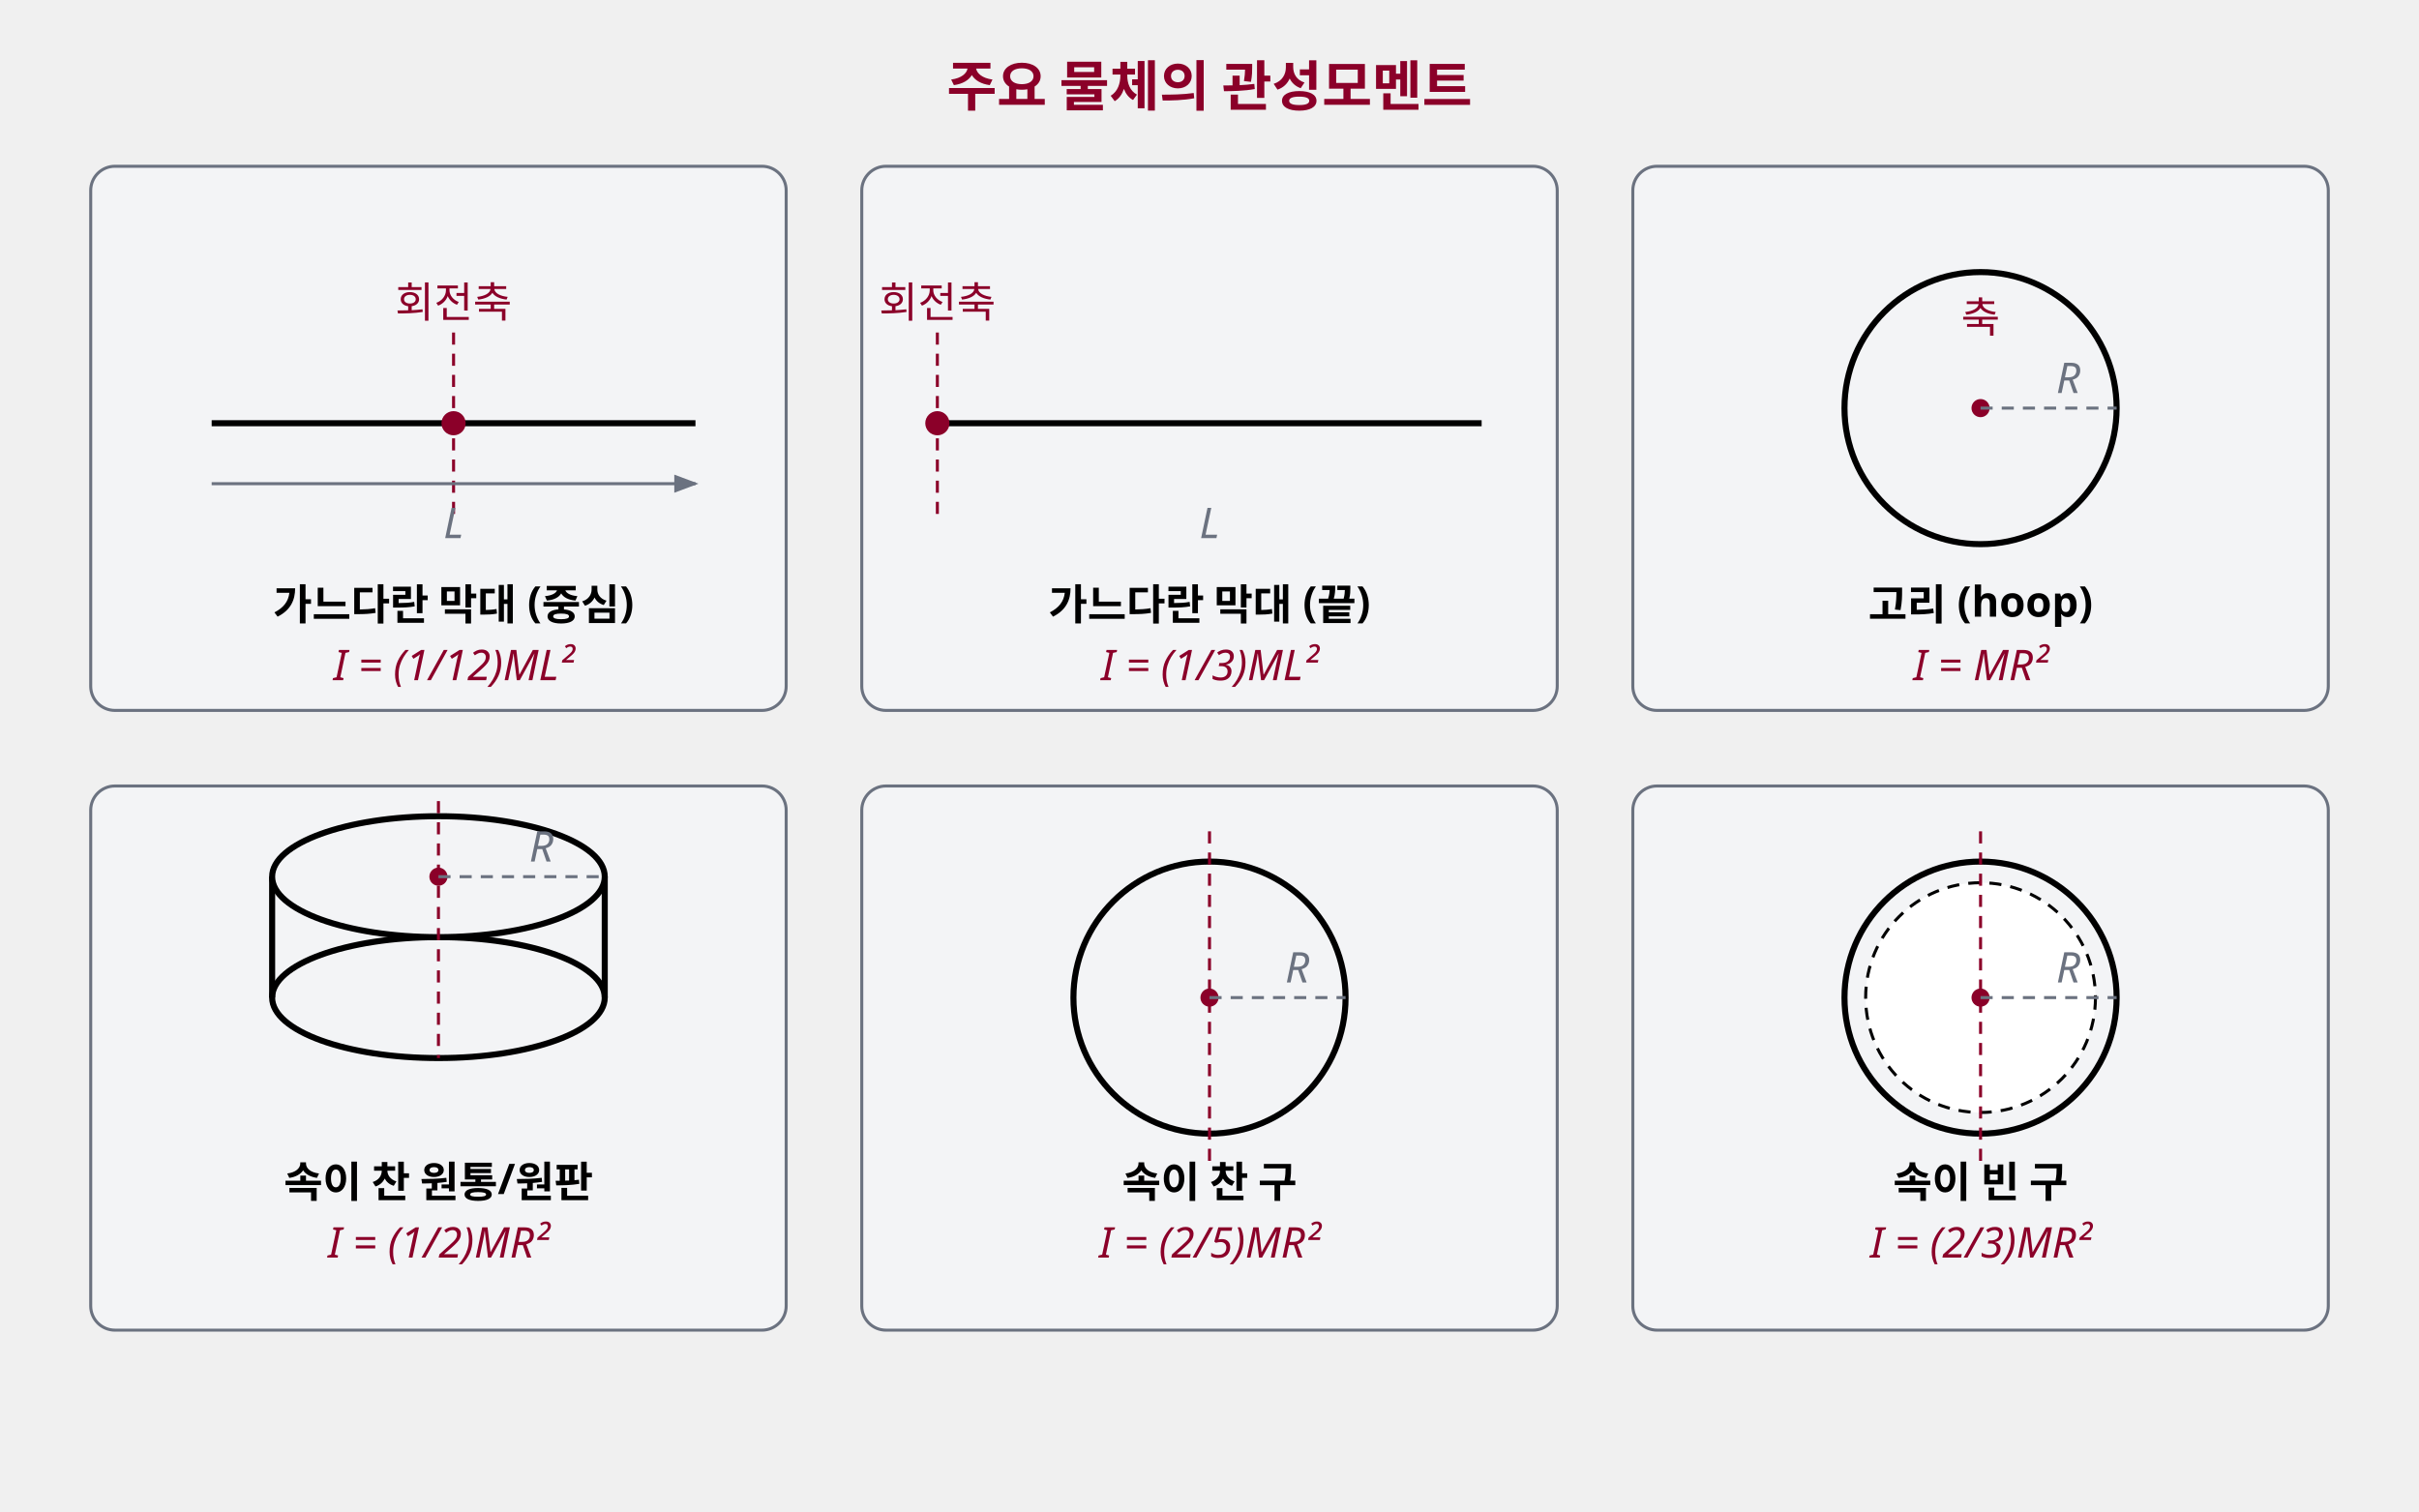
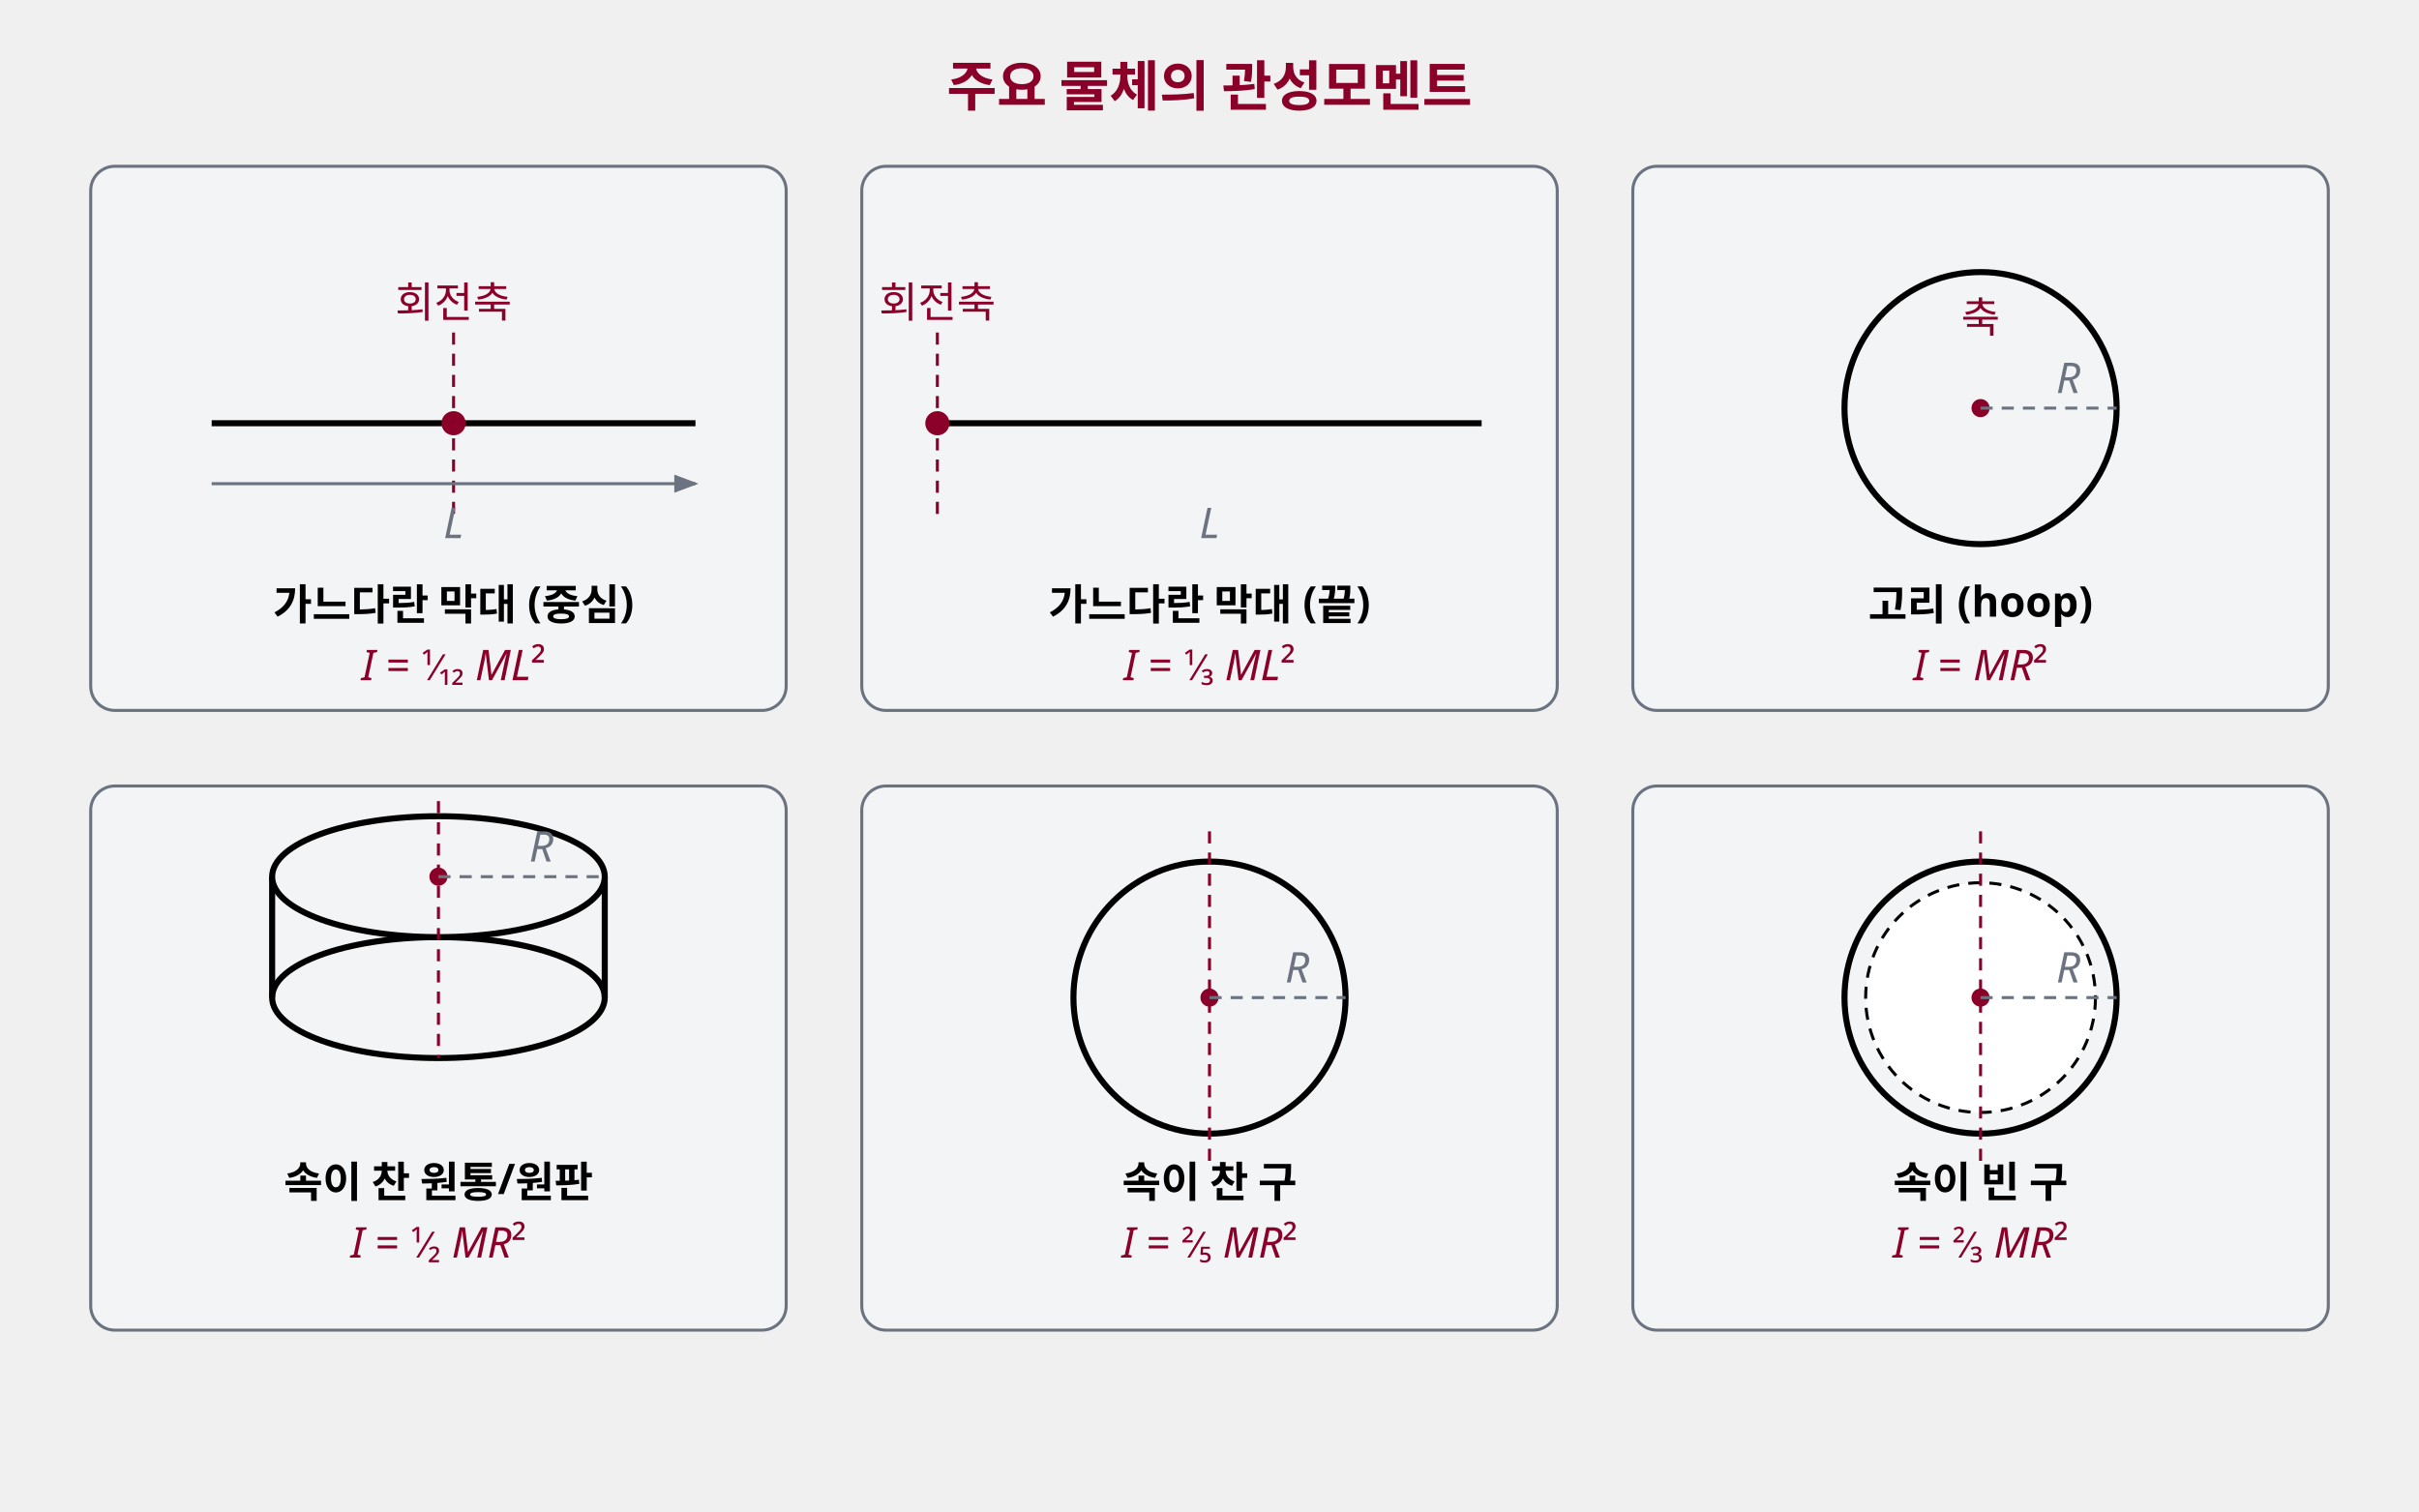
<svg xmlns="http://www.w3.org/2000/svg" viewBox="0 0 800 500" font-family="sans-serif">
  <defs>
    <marker id="ar2-gray" markerWidth="8" markerHeight="6" refX="7" refY="3" orient="auto">
      <polygon points="0 0, 8 3, 0 6" fill="#6B7280" />
    </marker>
  </defs>
  <text x="400" y="35" text-anchor="middle" font-size="18" fill="#8B0029" font-weight="bold">주요 물체의 관성모멘트</text>
  <rect x="30" y="55" width="230" height="180" rx="8" fill="#F3F4F6" stroke="#6B7280" stroke-width="1" />
  <line x1="70" y1="140" x2="230" y2="140" stroke="#000000" stroke-width="2" />
  <circle cx="150" cy="140" r="4" fill="#8B0029" />
  <line x1="150" y1="110" x2="150" y2="170" stroke="#8B0029" stroke-width="1" stroke-dasharray="4 3" />
  <text x="150" y="105" text-anchor="middle" font-size="14" fill="#8B0029">회전축</text>
  <line x1="70" y1="160" x2="230" y2="160" stroke="#6B7280" stroke-width="1" marker-end="url(#ar2-gray)" />
  <text x="150" y="178" text-anchor="middle" font-size="14" fill="#6B7280" font-style="italic">L</text>
  <text x="150" y="205" text-anchor="middle" font-size="14" fill="#000000" font-weight="bold">가느다란 막대 (중심)</text>
-   <text x="150" y="225" text-anchor="middle" font-size="14" fill="#8B0029" font-style="italic">I = (1/12)ML²</text>
+   <text x="150" y="225" text-anchor="middle" font-size="14" fill="#8B0029">
+     <tspan font-style="italic">I</tspan> = <tspan font-size="12">¹⁄₁₂</tspan>
+     <tspan font-style="italic">ML</tspan>²
+   </text>
  <rect x="285" y="55" width="230" height="180" rx="8" fill="#F3F4F6" stroke="#6B7280" stroke-width="1" />
  <line x1="310" y1="140" x2="490" y2="140" stroke="#000000" stroke-width="2" />
  <circle cx="310" cy="140" r="4" fill="#8B0029" />
  <line x1="310" y1="110" x2="310" y2="170" stroke="#8B0029" stroke-width="1" stroke-dasharray="4 3" />
  <text x="310" y="105" text-anchor="middle" font-size="14" fill="#8B0029">회전축</text>
  <text x="400" y="178" text-anchor="middle" font-size="14" fill="#6B7280" font-style="italic">L</text>
  <text x="400" y="205" text-anchor="middle" font-size="14" fill="#000000" font-weight="bold">가느다란 막대 (끝)</text>
-   <text x="400" y="225" text-anchor="middle" font-size="14" fill="#8B0029" font-style="italic">I = (1/3)ML²</text>
+   <text x="400" y="225" text-anchor="middle" font-size="14" fill="#8B0029">
+     <tspan font-style="italic">I</tspan> = <tspan font-size="12">¹⁄₃</tspan>
+     <tspan font-style="italic">ML</tspan>²
+   </text>
  <rect x="540" y="55" width="230" height="180" rx="8" fill="#F3F4F6" stroke="#6B7280" stroke-width="1" />
  <circle cx="655" cy="135" r="45" fill="none" stroke="#000000" stroke-width="2" />
  <circle cx="655" cy="135" r="3" fill="#8B0029" />
  <text x="655" y="110" text-anchor="middle" font-size="14" fill="#8B0029">축</text>
  <line x1="655" y1="135" x2="700" y2="135" stroke="#6B7280" stroke-width="1" stroke-dasharray="4 3" />
  <text x="680" y="130" font-size="14" fill="#6B7280" font-style="italic">R</text>
  <text x="655" y="205" text-anchor="middle" font-size="14" fill="#000000" font-weight="bold">고리 (hoop)</text>
-   <text x="655" y="225" text-anchor="middle" font-size="14" fill="#8B0029" font-style="italic">I = MR²</text>
+   <text x="655" y="225" text-anchor="middle" font-size="14" fill="#8B0029">
+     <tspan font-style="italic">I</tspan> = <tspan font-style="italic">MR</tspan>²
+   </text>
  <rect x="30" y="260" width="230" height="180" rx="8" fill="#F3F4F6" stroke="#6B7280" stroke-width="1" />
  <ellipse cx="145" cy="330" rx="55" ry="20" fill="none" stroke="#000000" stroke-width="2" />
  <line x1="90" y1="290" x2="90" y2="330" stroke="#000000" stroke-width="2" />
  <line x1="200" y1="290" x2="200" y2="330" stroke="#000000" stroke-width="2" />
  <ellipse cx="145" cy="290" rx="55" ry="20" fill="#F3F4F6" stroke="#000000" stroke-width="2" />
  <circle cx="145" cy="290" r="3" fill="#8B0029" />
  <line x1="145" y1="265" x2="145" y2="350" stroke="#8B0029" stroke-width="1" stroke-dasharray="4 3" />
  <line x1="145" y1="290" x2="200" y2="290" stroke="#6B7280" stroke-width="1" stroke-dasharray="4 3" />
  <text x="175" y="285" font-size="14" fill="#6B7280" font-style="italic">R</text>
  <text x="145" y="396" text-anchor="middle" font-size="14" fill="#000000" font-weight="bold">속이 찬 원통/원판</text>
-   <text x="145" y="416" text-anchor="middle" font-size="14" fill="#8B0029" font-style="italic">I = (1/2)MR²</text>
+   <text x="145" y="416" text-anchor="middle" font-size="14" fill="#8B0029">
+     <tspan font-style="italic">I</tspan> = <tspan font-size="12">¹⁄₂</tspan>
+     <tspan font-style="italic">MR</tspan>²
+   </text>
  <rect x="285" y="260" width="230" height="180" rx="8" fill="#F3F4F6" stroke="#6B7280" stroke-width="1" />
  <circle cx="400" cy="330" r="45" fill="none" stroke="#000000" stroke-width="2" />
  <circle cx="400" cy="330" r="3" fill="#8B0029" />
  <line x1="400" y1="275" x2="400" y2="385" stroke="#8B0029" stroke-width="1" stroke-dasharray="4 3" />
  <line x1="400" y1="330" x2="445" y2="330" stroke="#6B7280" stroke-width="1" stroke-dasharray="4 3" />
  <text x="425" y="325" font-size="14" fill="#6B7280" font-style="italic">R</text>
  <text x="400" y="396" text-anchor="middle" font-size="14" fill="#000000" font-weight="bold">속이 찬 구</text>
-   <text x="400" y="416" text-anchor="middle" font-size="14" fill="#8B0029" font-style="italic">I = (2/5)MR²</text>
+   <text x="400" y="416" text-anchor="middle" font-size="14" fill="#8B0029">
+     <tspan font-style="italic">I</tspan> = <tspan font-size="12">²⁄₅</tspan>
+     <tspan font-style="italic">MR</tspan>²
+   </text>
  <rect x="540" y="260" width="230" height="180" rx="8" fill="#F3F4F6" stroke="#6B7280" stroke-width="1" />
  <circle cx="655" cy="330" r="45" fill="none" stroke="#000000" stroke-width="2" />
  <circle cx="655" cy="330" r="38" fill="#FFFFFF" stroke="none" />
  <circle cx="655" cy="330" r="38" fill="none" stroke="#000000" stroke-width="1" stroke-dasharray="4 3" />
  <circle cx="655" cy="330" r="3" fill="#8B0029" />
  <line x1="655" y1="275" x2="655" y2="385" stroke="#8B0029" stroke-width="1" stroke-dasharray="4 3" />
  <line x1="655" y1="330" x2="700" y2="330" stroke="#6B7280" stroke-width="1" stroke-dasharray="4 3" />
  <text x="680" y="325" font-size="14" fill="#6B7280" font-style="italic">R</text>
  <text x="655" y="396" text-anchor="middle" font-size="14" fill="#000000" font-weight="bold">속이 빈 구</text>
-   <text x="655" y="416" text-anchor="middle" font-size="14" fill="#8B0029" font-style="italic">I = (2/3)MR²</text>
+   <text x="655" y="416" text-anchor="middle" font-size="14" fill="#8B0029">
+     <tspan font-style="italic">I</tspan> = <tspan font-size="12">²⁄₃</tspan>
+     <tspan font-style="italic">MR</tspan>²
+   </text>
</svg>
